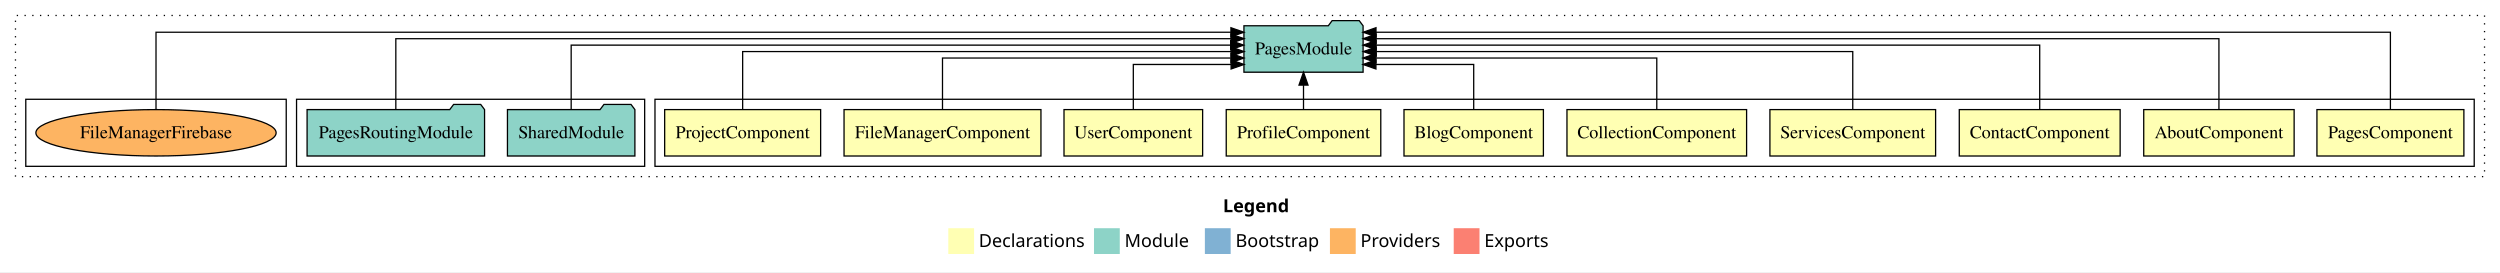
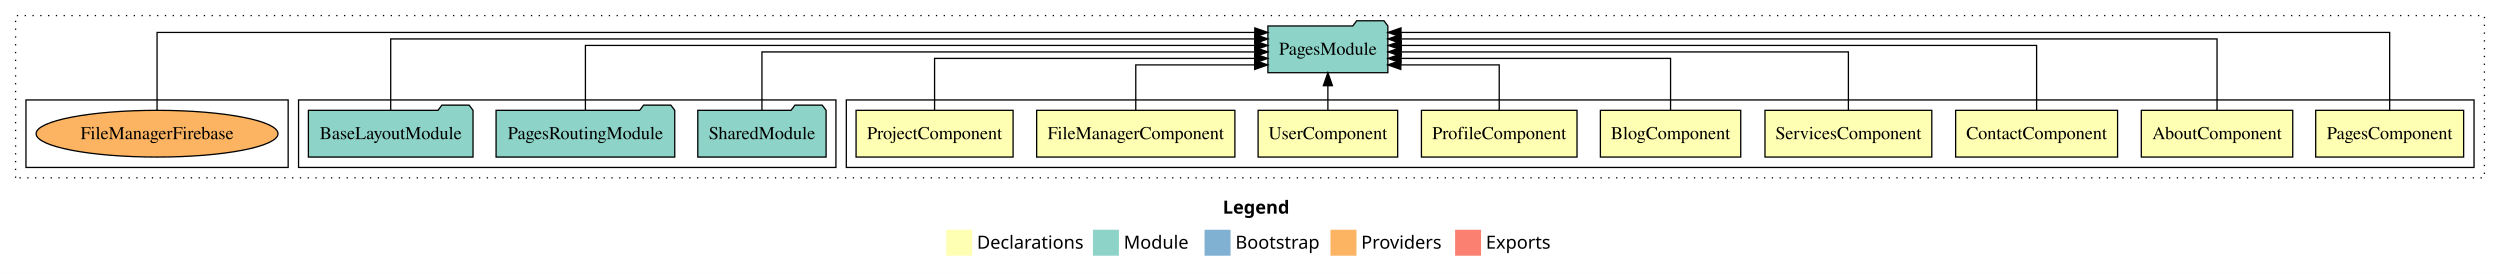
- <svg xmlns="http://www.w3.org/2000/svg" width="1939pt" height="211pt" viewBox="0.00 0.00 1939.00 211.00">
+ <svg xmlns="http://www.w3.org/2000/svg" width="1926pt" height="211pt" viewBox="0.00 0.00 1926.00 211.00">
  <g id="graph0" class="graph" transform="scale(1 1) rotate(0) translate(4 207)">
-     <polygon fill="#ffffff" stroke="transparent" points="-4,4 -4,-207 1935,-207 1935,4 -4,4" />
-     <text text-anchor="start" x="944.509" y="-42.4" font-family="sans-serif" font-weight="bold" font-size="14.00" fill="#000000">Legend</text>
-     <polygon fill="#ffffb3" stroke="transparent" points="731.5,-10 731.5,-30 751.5,-30 751.5,-10 731.5,-10" />
-     <text text-anchor="start" x="755.129" y="-15.4" font-family="sans-serif" font-size="14.00" fill="#000000">  Declarations</text>
-     <polygon fill="#8dd3c7" stroke="transparent" points="844.5,-10 844.5,-30 864.5,-30 864.5,-10 844.5,-10" />
-     <text text-anchor="start" x="868.225" y="-15.4" font-family="sans-serif" font-size="14.00" fill="#000000">  Module</text>
-     <polygon fill="#80b1d3" stroke="transparent" points="930.5,-10 930.5,-30 950.5,-30 950.5,-10 930.5,-10" />
-     <text text-anchor="start" x="954.281" y="-15.4" font-family="sans-serif" font-size="14.00" fill="#000000">  Bootstrap</text>
-     <polygon fill="#fdb462" stroke="transparent" points="1027.5,-10 1027.5,-30 1047.5,-30 1047.5,-10 1027.5,-10" />
-     <text text-anchor="start" x="1051.173" y="-15.4" font-family="sans-serif" font-size="14.00" fill="#000000">  Providers</text>
-     <polygon fill="#fb8072" stroke="transparent" points="1123.5,-10 1123.5,-30 1143.5,-30 1143.5,-10 1123.5,-10" />
-     <text text-anchor="start" x="1147.226" y="-15.4" font-family="sans-serif" font-size="14.00" fill="#000000">  Exports</text>
+     <polygon fill="#ffffff" stroke="transparent" points="-4,4 -4,-207 1922,-207 1922,4 -4,4" />
+     <text text-anchor="start" x="938.009" y="-42.4" font-family="sans-serif" font-weight="bold" font-size="14.00" fill="#000000">Legend</text>
+     <polygon fill="#ffffb3" stroke="transparent" points="725,-10 725,-30 745,-30 745,-10 725,-10" />
+     <text text-anchor="start" x="748.629" y="-15.4" font-family="sans-serif" font-size="14.00" fill="#000000">  Declarations</text>
+     <polygon fill="#8dd3c7" stroke="transparent" points="838,-10 838,-30 858,-30 858,-10 838,-10" />
+     <text text-anchor="start" x="861.725" y="-15.4" font-family="sans-serif" font-size="14.00" fill="#000000">  Module</text>
+     <polygon fill="#80b1d3" stroke="transparent" points="924,-10 924,-30 944,-30 944,-10 924,-10" />
+     <text text-anchor="start" x="947.781" y="-15.4" font-family="sans-serif" font-size="14.00" fill="#000000">  Bootstrap</text>
+     <polygon fill="#fdb462" stroke="transparent" points="1021,-10 1021,-30 1041,-30 1041,-10 1021,-10" />
+     <text text-anchor="start" x="1044.673" y="-15.4" font-family="sans-serif" font-size="14.00" fill="#000000">  Providers</text>
+     <polygon fill="#fb8072" stroke="transparent" points="1117,-10 1117,-30 1137,-30 1137,-10 1117,-10" />
+     <text text-anchor="start" x="1140.726" y="-15.4" font-family="sans-serif" font-size="14.00" fill="#000000">  Exports</text>
    <g id="clust1" class="cluster">
-       <polygon fill="none" stroke="#000000" stroke-dasharray="1,5" points="8,-70 8,-195 1923,-195 1923,-70 8,-70" />
+       <polygon fill="none" stroke="#000000" stroke-dasharray="1,5" points="8,-70 8,-195 1910,-195 1910,-70 8,-70" />
    </g>
    <g id="clust2" class="cluster">
-       <polygon fill="none" stroke="#000000" points="504,-78 504,-130 1915,-130 1915,-78 504,-78" />
+       <polygon fill="none" stroke="#000000" points="648,-78 648,-130 1902,-130 1902,-78 648,-78" />
    </g>
-     <g id="clust13" class="cluster">
-       <polygon fill="none" stroke="#000000" points="226,-78 226,-130 496,-130 496,-78 226,-78" />
+     <g id="clust12" class="cluster">
+       <polygon fill="none" stroke="#000000" points="226,-78 226,-130 640,-130 640,-78 226,-78" />
    </g>
-     <g id="clust16" class="cluster">
+     <g id="clust15" class="cluster">
      <polygon fill="none" stroke="#000000" points="16,-78 16,-130 218,-130 218,-78 16,-78" />
    </g>
    <g id="node1" class="node">
-       <polygon fill="#ffffb3" stroke="#000000" points="1906.989,-122 1793.011,-122 1793.011,-86 1906.989,-86 1906.989,-122" />
-       <text text-anchor="middle" x="1850" y="-99.8" font-family="Times,serif" font-size="14.00" fill="#000000">PagesComponent</text>
+       <polygon fill="#ffffb3" stroke="#000000" points="1893.989,-122 1780.011,-122 1780.011,-86 1893.989,-86 1893.989,-122" />
+       <text text-anchor="middle" x="1837" y="-99.8" font-family="Times,serif" font-size="14.00" fill="#000000">PagesComponent</text>
+     </g>
+     <g id="node10" class="node">
+       <polygon fill="#8dd3c7" stroke="#000000" points="1065.206,-187 1062.206,-191 1041.206,-191 1038.206,-187 972.794,-187 972.794,-151 1065.206,-151 1065.206,-187" />
+       <text text-anchor="middle" x="1019" y="-164.8" font-family="Times,serif" font-size="14.00" fill="#000000">PagesModule</text>
+     </g>
+     <g id="edge1" class="edge">
+       <path fill="none" stroke="#000000" d="M1837,-122.091C1837,-145.133 1837,-182 1837,-182 1837,-182 1075.323,-182 1075.323,-182" />
+       <polygon fill="#000000" stroke="#000000" points="1075.323,-178.5 1065.323,-182 1075.323,-185.5 1075.323,-178.5" />
+     </g>
+     <g id="node2" class="node">
+       <polygon fill="#ffffb3" stroke="#000000" points="1762.33,-122 1645.67,-122 1645.67,-86 1762.33,-86 1762.33,-122" />
+       <text text-anchor="middle" x="1704" y="-99.8" font-family="Times,serif" font-size="14.00" fill="#000000">AboutComponent</text>
+     </g>
+     <g id="edge2" class="edge">
+       <path fill="none" stroke="#000000" d="M1704,-122.045C1704,-143.662 1704,-177 1704,-177 1704,-177 1075.276,-177 1075.276,-177" />
+       <polygon fill="#000000" stroke="#000000" points="1075.276,-173.5 1065.276,-177 1075.276,-180.5 1075.276,-173.5" />
+     </g>
+     <g id="node3" class="node">
+       <polygon fill="#ffffb3" stroke="#000000" points="1627.38,-122 1502.62,-122 1502.62,-86 1627.38,-86 1627.38,-122" />
+       <text text-anchor="middle" x="1565" y="-99.8" font-family="Times,serif" font-size="14.00" fill="#000000">ContactComponent</text>
+     </g>
+     <g id="edge3" class="edge">
+       <path fill="none" stroke="#000000" d="M1565,-122.223C1565,-142.365 1565,-172 1565,-172 1565,-172 1075.552,-172 1075.552,-172" />
+       <polygon fill="#000000" stroke="#000000" points="1075.552,-168.5 1065.552,-172 1075.552,-175.5 1075.552,-168.5" />
+     </g>
+     <g id="node4" class="node">
+       <polygon fill="#ffffb3" stroke="#000000" points="1484.255,-122 1355.745,-122 1355.745,-86 1484.255,-86 1484.255,-122" />
+       <text text-anchor="middle" x="1420" y="-99.8" font-family="Times,serif" font-size="14.00" fill="#000000">ServicesComponent</text>
+     </g>
+     <g id="edge4" class="edge">
+       <path fill="none" stroke="#000000" d="M1420,-122.222C1420,-140.828 1420,-167 1420,-167 1420,-167 1075.391,-167 1075.391,-167" />
+       <polygon fill="#000000" stroke="#000000" points="1075.392,-163.5 1065.391,-167 1075.391,-170.5 1075.392,-163.5" />
+     </g>
+     <g id="node5" class="node">
+       <polygon fill="#ffffb3" stroke="#000000" points="1337.061,-122 1228.939,-122 1228.939,-86 1337.061,-86 1337.061,-122" />
+       <text text-anchor="middle" x="1283" y="-99.8" font-family="Times,serif" font-size="14.00" fill="#000000">BlogComponent</text>
+     </g>
+     <g id="edge5" class="edge">
+       <path fill="none" stroke="#000000" d="M1283,-122.034C1283,-139.06 1283,-162 1283,-162 1283,-162 1075.287,-162 1075.287,-162" />
+       <polygon fill="#000000" stroke="#000000" points="1075.287,-158.5 1065.287,-162 1075.287,-165.5 1075.287,-158.5" />
+     </g>
+     <g id="node6" class="node">
+       <polygon fill="#ffffb3" stroke="#000000" points="1210.933,-122 1091.067,-122 1091.067,-86 1210.933,-86 1210.933,-122" />
+       <text text-anchor="middle" x="1151" y="-99.8" font-family="Times,serif" font-size="14.00" fill="#000000">ProfileComponent</text>
+     </g>
+     <g id="edge6" class="edge">
+       <path fill="none" stroke="#000000" d="M1151,-122.24C1151,-137.571 1151,-157 1151,-157 1151,-157 1075.167,-157 1075.167,-157" />
+       <polygon fill="#000000" stroke="#000000" points="1075.167,-153.5 1065.167,-157 1075.167,-160.5 1075.167,-153.5" />
+     </g>
+     <g id="node7" class="node">
+       <polygon fill="#ffffb3" stroke="#000000" points="1072.759,-122 965.241,-122 965.241,-86 1072.759,-86 1072.759,-122" />
+       <text text-anchor="middle" x="1019" y="-99.8" font-family="Times,serif" font-size="14.00" fill="#000000">UserComponent</text>
+     </g>
+     <g id="edge7" class="edge">
+       <path fill="none" stroke="#000000" d="M1019,-122.106C1019,-122.106 1019,-140.991 1019,-140.991" />
+       <polygon fill="#000000" stroke="#000000" points="1015.5,-140.991 1019,-150.991 1022.5,-140.991 1015.5,-140.991" />
+     </g>
+     <g id="node8" class="node">
+       <polygon fill="#ffffb3" stroke="#000000" points="947.36,-122 794.64,-122 794.64,-86 947.36,-86 947.36,-122" />
+       <text text-anchor="middle" x="871" y="-99.8" font-family="Times,serif" font-size="14.00" fill="#000000">FileManagerComponent</text>
+     </g>
+     <g id="edge8" class="edge">
+       <path fill="none" stroke="#000000" d="M871,-122.24C871,-137.571 871,-157 871,-157 871,-157 962.578,-157 962.578,-157" />
+       <polygon fill="#000000" stroke="#000000" points="962.578,-160.5 972.578,-157 962.578,-153.5 962.578,-160.5" />
+     </g>
+     <g id="node9" class="node">
+       <polygon fill="#ffffb3" stroke="#000000" points="776.486,-122 655.514,-122 655.514,-86 776.486,-86 776.486,-122" />
+       <text text-anchor="middle" x="716" y="-99.8" font-family="Times,serif" font-size="14.00" fill="#000000">ProjectComponent</text>
+     </g>
+     <g id="edge9" class="edge">
+       <path fill="none" stroke="#000000" d="M716,-122.034C716,-139.06 716,-162 716,-162 716,-162 962.651,-162 962.651,-162" />
+       <polygon fill="#000000" stroke="#000000" points="962.651,-165.5 972.651,-162 962.651,-158.5 962.651,-165.5" />
    </g>
    <g id="node11" class="node">
-       <polygon fill="#8dd3c7" stroke="#000000" points="1053.206,-187 1050.206,-191 1029.206,-191 1026.206,-187 960.794,-187 960.794,-151 1053.206,-151 1053.206,-187" />
-       <text text-anchor="middle" x="1007" y="-164.8" font-family="Times,serif" font-size="14.00" fill="#000000">PagesModule</text>
-     </g>
-     <g id="edge1" class="edge">
-       <path fill="none" stroke="#000000" d="M1850,-122.091C1850,-145.133 1850,-182 1850,-182 1850,-182 1063.223,-182 1063.223,-182" />
-       <polygon fill="#000000" stroke="#000000" points="1063.223,-178.5 1053.223,-182 1063.223,-185.5 1063.223,-178.5" />
-     </g>
-     <g id="node2" class="node">
-       <polygon fill="#ffffb3" stroke="#000000" points="1775.33,-122 1658.67,-122 1658.67,-86 1775.33,-86 1775.33,-122" />
-       <text text-anchor="middle" x="1717" y="-99.8" font-family="Times,serif" font-size="14.00" fill="#000000">AboutComponent</text>
-     </g>
-     <g id="edge2" class="edge">
-       <path fill="none" stroke="#000000" d="M1717,-122.045C1717,-143.662 1717,-177 1717,-177 1717,-177 1063.311,-177 1063.311,-177" />
-       <polygon fill="#000000" stroke="#000000" points="1063.311,-173.5 1053.311,-177 1063.311,-180.5 1063.311,-173.5" />
-     </g>
-     <g id="node3" class="node">
-       <polygon fill="#ffffb3" stroke="#000000" points="1640.38,-122 1515.62,-122 1515.62,-86 1640.38,-86 1640.38,-122" />
-       <text text-anchor="middle" x="1578" y="-99.8" font-family="Times,serif" font-size="14.00" fill="#000000">ContactComponent</text>
-     </g>
-     <g id="edge3" class="edge">
-       <path fill="none" stroke="#000000" d="M1578,-122.223C1578,-142.365 1578,-172 1578,-172 1578,-172 1063.244,-172 1063.244,-172" />
-       <polygon fill="#000000" stroke="#000000" points="1063.244,-168.5 1053.244,-172 1063.244,-175.5 1063.244,-168.5" />
-     </g>
-     <g id="node4" class="node">
-       <polygon fill="#ffffb3" stroke="#000000" points="1497.255,-122 1368.745,-122 1368.745,-86 1497.255,-86 1497.255,-122" />
-       <text text-anchor="middle" x="1433" y="-99.8" font-family="Times,serif" font-size="14.00" fill="#000000">ServicesComponent</text>
-     </g>
-     <g id="edge4" class="edge">
-       <path fill="none" stroke="#000000" d="M1433,-122.222C1433,-140.828 1433,-167 1433,-167 1433,-167 1063.4,-167 1063.4,-167" />
-       <polygon fill="#000000" stroke="#000000" points="1063.4,-163.5 1053.4,-167 1063.4,-170.5 1063.4,-163.5" />
-     </g>
-     <g id="node5" class="node">
-       <polygon fill="#ffffb3" stroke="#000000" points="1350.661,-122 1211.339,-122 1211.339,-86 1350.661,-86 1350.661,-122" />
-       <text text-anchor="middle" x="1281" y="-99.8" font-family="Times,serif" font-size="14.00" fill="#000000">CollectionComponent</text>
-     </g>
-     <g id="edge5" class="edge">
-       <path fill="none" stroke="#000000" d="M1281,-122.034C1281,-139.06 1281,-162 1281,-162 1281,-162 1063.17,-162 1063.17,-162" />
-       <polygon fill="#000000" stroke="#000000" points="1063.171,-158.5 1053.17,-162 1063.17,-165.5 1063.171,-158.5" />
-     </g>
-     <g id="node6" class="node">
-       <polygon fill="#ffffb3" stroke="#000000" points="1193.061,-122 1084.939,-122 1084.939,-86 1193.061,-86 1193.061,-122" />
-       <text text-anchor="middle" x="1139" y="-99.8" font-family="Times,serif" font-size="14.00" fill="#000000">BlogComponent</text>
-     </g>
-     <g id="edge6" class="edge">
-       <path fill="none" stroke="#000000" d="M1139,-122.24C1139,-137.571 1139,-157 1139,-157 1139,-157 1063.167,-157 1063.167,-157" />
-       <polygon fill="#000000" stroke="#000000" points="1063.167,-153.5 1053.167,-157 1063.167,-160.5 1063.167,-153.5" />
-     </g>
-     <g id="node7" class="node">
-       <polygon fill="#ffffb3" stroke="#000000" points="1066.933,-122 947.067,-122 947.067,-86 1066.933,-86 1066.933,-122" />
-       <text text-anchor="middle" x="1007" y="-99.8" font-family="Times,serif" font-size="14.00" fill="#000000">ProfileComponent</text>
-     </g>
-     <g id="edge7" class="edge">
-       <path fill="none" stroke="#000000" d="M1007,-122.106C1007,-122.106 1007,-140.991 1007,-140.991" />
-       <polygon fill="#000000" stroke="#000000" points="1003.5,-140.991 1007,-150.991 1010.5,-140.991 1003.5,-140.991" />
-     </g>
-     <g id="node8" class="node">
-       <polygon fill="#ffffb3" stroke="#000000" points="928.759,-122 821.241,-122 821.241,-86 928.759,-86 928.759,-122" />
-       <text text-anchor="middle" x="875" y="-99.8" font-family="Times,serif" font-size="14.00" fill="#000000">UserComponent</text>
-     </g>
-     <g id="edge8" class="edge">
-       <path fill="none" stroke="#000000" d="M875,-122.24C875,-137.571 875,-157 875,-157 875,-157 950.833,-157 950.833,-157" />
-       <polygon fill="#000000" stroke="#000000" points="950.833,-160.5 960.833,-157 950.833,-153.5 950.833,-160.5" />
-     </g>
-     <g id="node9" class="node">
-       <polygon fill="#ffffb3" stroke="#000000" points="803.36,-122 650.64,-122 650.64,-86 803.36,-86 803.36,-122" />
-       <text text-anchor="middle" x="727" y="-99.8" font-family="Times,serif" font-size="14.00" fill="#000000">FileManagerComponent</text>
-     </g>
-     <g id="edge9" class="edge">
-       <path fill="none" stroke="#000000" d="M727,-122.034C727,-139.06 727,-162 727,-162 727,-162 950.764,-162 950.764,-162" />
-       <polygon fill="#000000" stroke="#000000" points="950.764,-165.5 960.764,-162 950.764,-158.5 950.764,-165.5" />
-     </g>
-     <g id="node10" class="node">
-       <polygon fill="#ffffb3" stroke="#000000" points="632.486,-122 511.514,-122 511.514,-86 632.486,-86 632.486,-122" />
-       <text text-anchor="middle" x="572" y="-99.8" font-family="Times,serif" font-size="14.00" fill="#000000">ProjectComponent</text>
+       <polygon fill="#8dd3c7" stroke="#000000" points="632.423,-122 629.423,-126 608.423,-126 605.423,-122 533.577,-122 533.577,-86 632.423,-86 632.423,-122" />
+       <text text-anchor="middle" x="583" y="-99.8" font-family="Times,serif" font-size="14.00" fill="#000000">SharedModule</text>
    </g>
    <g id="edge10" class="edge">
-       <path fill="none" stroke="#000000" d="M572,-122.222C572,-140.828 572,-167 572,-167 572,-167 950.859,-167 950.859,-167" />
-       <polygon fill="#000000" stroke="#000000" points="950.859,-170.5 960.859,-167 950.859,-163.5 950.859,-170.5" />
+       <path fill="none" stroke="#000000" d="M583,-122.222C583,-140.828 583,-167 583,-167 583,-167 962.753,-167 962.753,-167" />
+       <polygon fill="#000000" stroke="#000000" points="962.753,-170.5 972.753,-167 962.753,-163.5 962.753,-170.5" />
    </g>
    <g id="node12" class="node">
-       <polygon fill="#8dd3c7" stroke="#000000" points="488.423,-122 485.423,-126 464.423,-126 461.423,-122 389.577,-122 389.577,-86 488.423,-86 488.423,-122" />
-       <text text-anchor="middle" x="439" y="-99.8" font-family="Times,serif" font-size="14.00" fill="#000000">SharedModule</text>
+       <polygon fill="#8dd3c7" stroke="#000000" points="515.824,-122 512.824,-126 491.824,-126 488.824,-122 378.176,-122 378.176,-86 515.824,-86 515.824,-122" />
+       <text text-anchor="middle" x="447" y="-99.8" font-family="Times,serif" font-size="14.00" fill="#000000">PagesRoutingModule</text>
    </g>
    <g id="edge11" class="edge">
-       <path fill="none" stroke="#000000" d="M439,-122.223C439,-142.365 439,-172 439,-172 439,-172 950.518,-172 950.518,-172" />
-       <polygon fill="#000000" stroke="#000000" points="950.518,-175.5 960.518,-172 950.518,-168.5 950.518,-175.5" />
+       <path fill="none" stroke="#000000" d="M447,-122.223C447,-142.365 447,-172 447,-172 447,-172 962.675,-172 962.675,-172" />
+       <polygon fill="#000000" stroke="#000000" points="962.675,-175.5 972.675,-172 962.675,-168.5 962.675,-175.5" />
    </g>
    <g id="node13" class="node">
-       <polygon fill="#8dd3c7" stroke="#000000" points="371.824,-122 368.824,-126 347.824,-126 344.824,-122 234.176,-122 234.176,-86 371.824,-86 371.824,-122" />
-       <text text-anchor="middle" x="303" y="-99.8" font-family="Times,serif" font-size="14.00" fill="#000000">PagesRoutingModule</text>
+       <polygon fill="#8dd3c7" stroke="#000000" points="360.419,-122 357.419,-126 336.419,-126 333.419,-122 233.581,-122 233.581,-86 360.419,-86 360.419,-122" />
+       <text text-anchor="middle" x="297" y="-99.8" font-family="Times,serif" font-size="14.00" fill="#000000">BaseLayoutModule</text>
    </g>
    <g id="edge12" class="edge">
-       <path fill="none" stroke="#000000" d="M303,-122.045C303,-143.662 303,-177 303,-177 303,-177 950.809,-177 950.809,-177" />
-       <polygon fill="#000000" stroke="#000000" points="950.809,-180.5 960.809,-177 950.809,-173.5 950.809,-180.5" />
+       <path fill="none" stroke="#000000" d="M297,-122.045C297,-143.662 297,-177 297,-177 297,-177 962.737,-177 962.737,-177" />
+       <polygon fill="#000000" stroke="#000000" points="962.737,-180.5 972.737,-177 962.737,-173.5 962.737,-180.5" />
    </g>
    <g id="node14" class="node">
      <ellipse fill="#fdb462" stroke="#000000" cx="117" cy="-104" rx="93.172" ry="18" />
      <text text-anchor="middle" x="117" y="-99.8" font-family="Times,serif" font-size="14.00" fill="#000000">FileManagerFirebase</text>
    </g>
    <g id="edge13" class="edge">
-       <path fill="none" stroke="#000000" d="M117,-122.091C117,-145.133 117,-182 117,-182 117,-182 950.714,-182 950.714,-182" />
-       <polygon fill="#000000" stroke="#000000" points="950.714,-185.5 960.714,-182 950.714,-178.5 950.714,-185.5" />
+       <path fill="none" stroke="#000000" d="M117,-122.091C117,-145.133 117,-182 117,-182 117,-182 962.717,-182 962.717,-182" />
+       <polygon fill="#000000" stroke="#000000" points="962.717,-185.5 972.717,-182 962.717,-178.5 962.717,-185.5" />
    </g>
  </g>
</svg>
